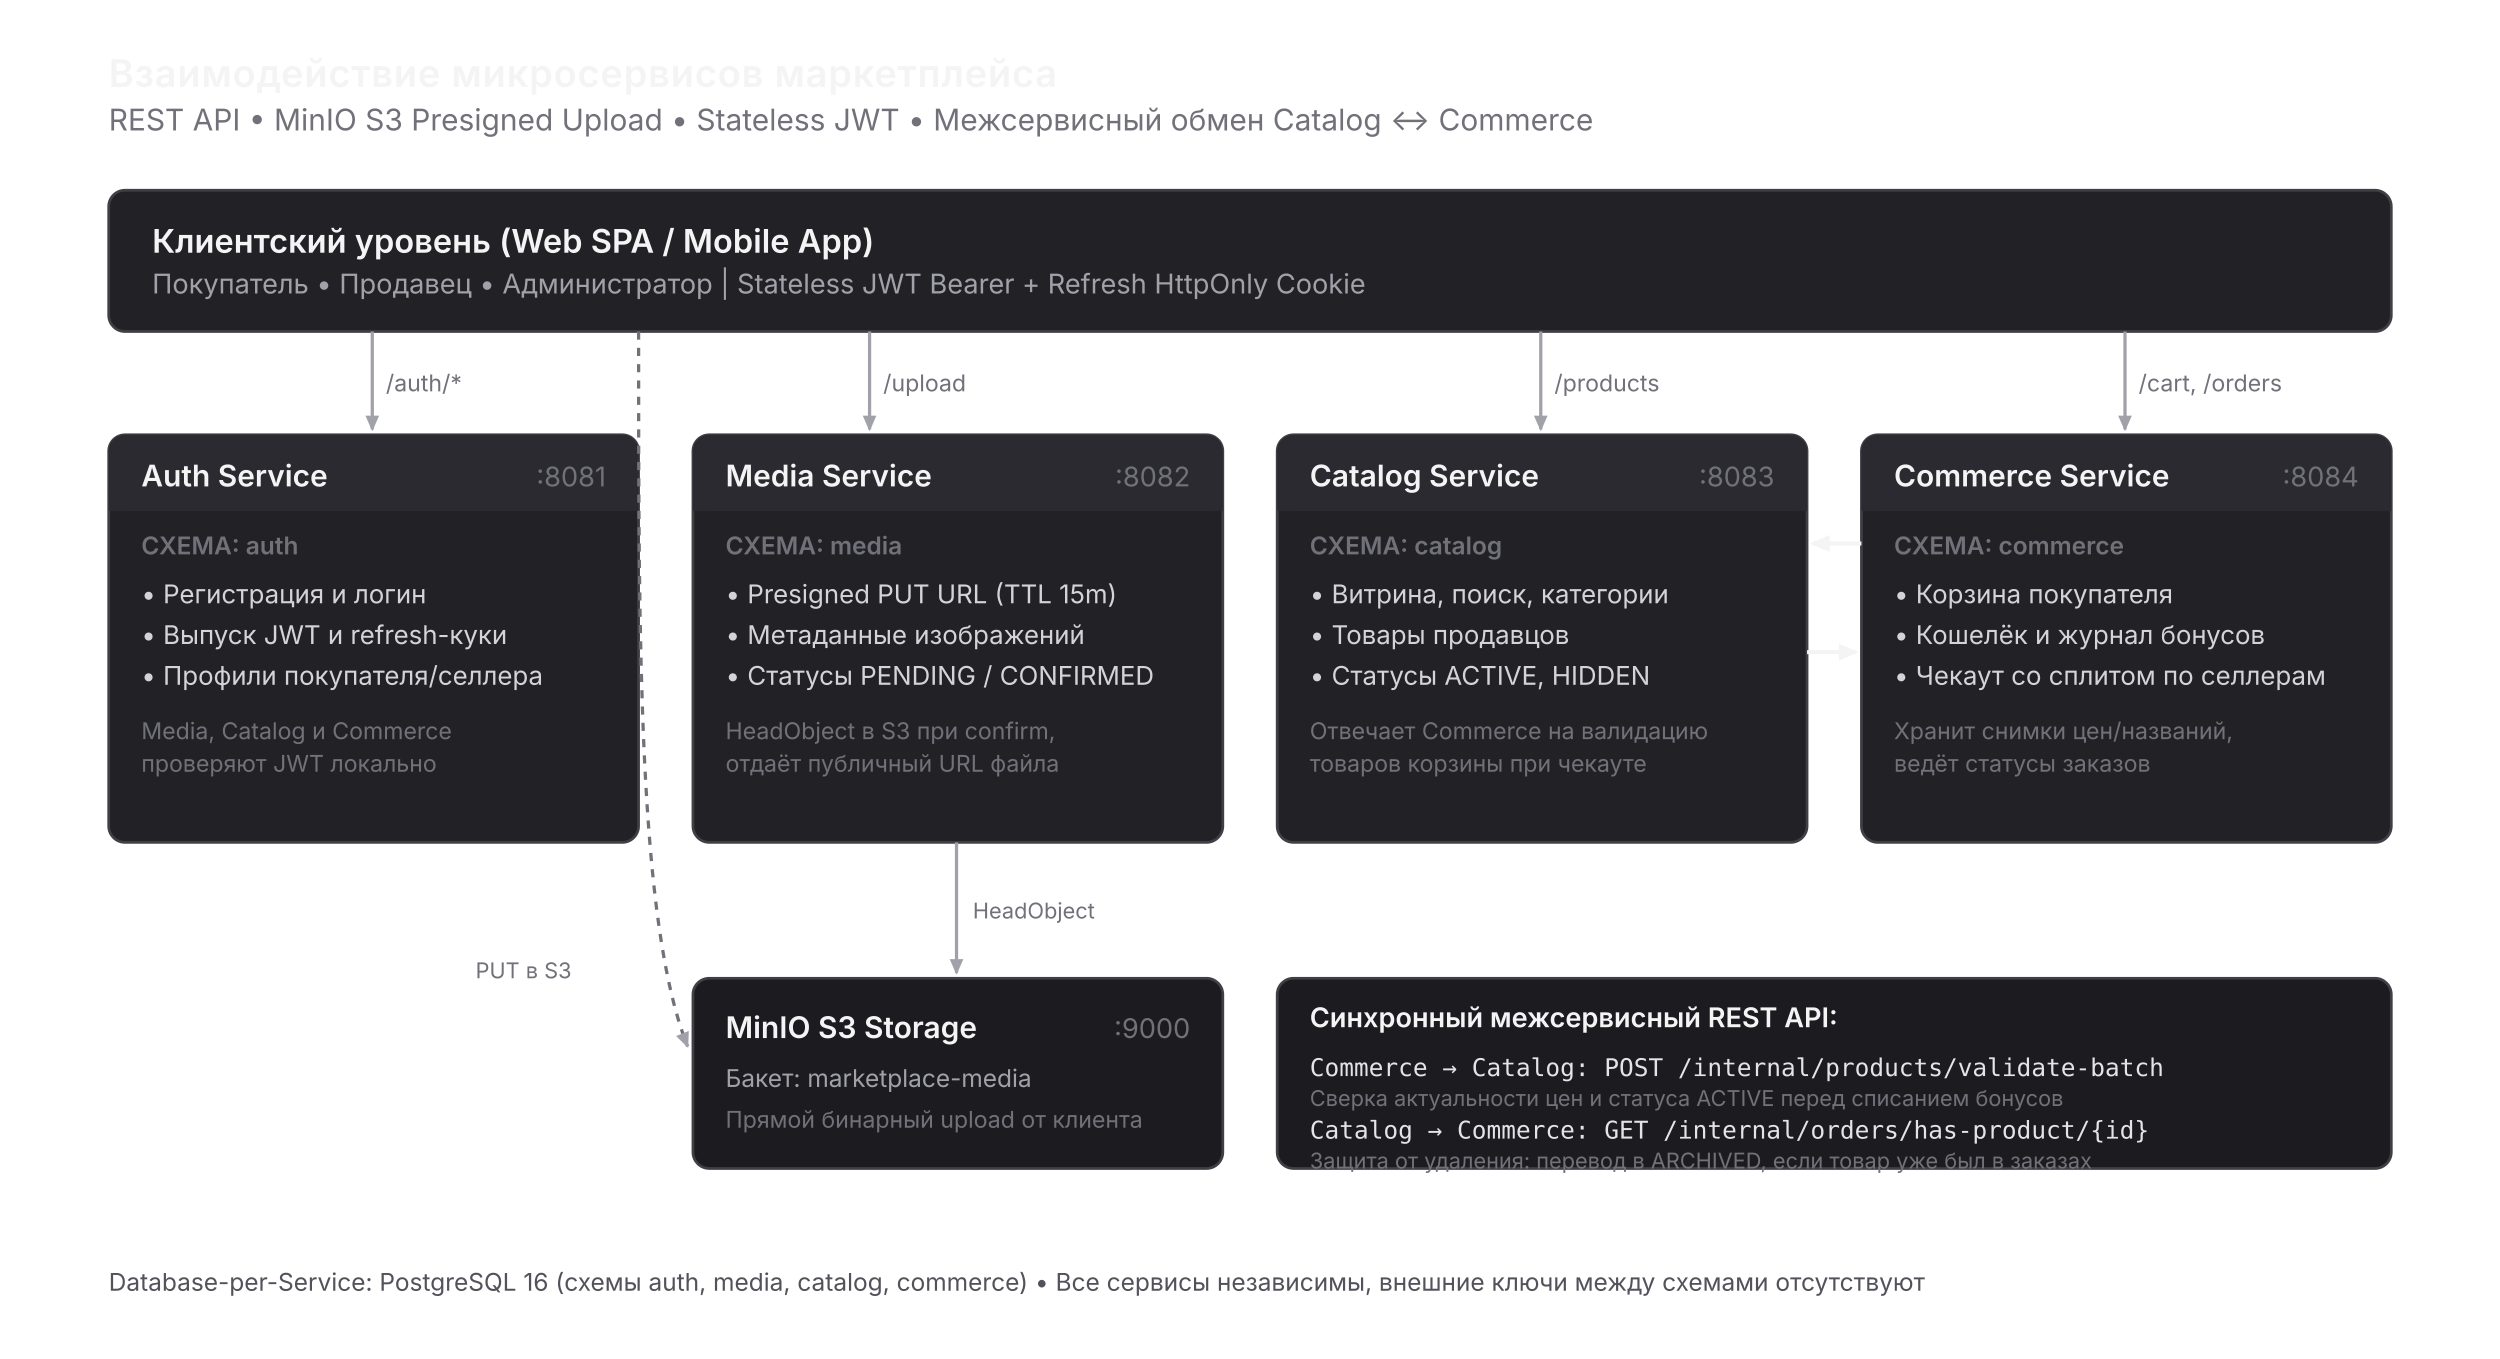
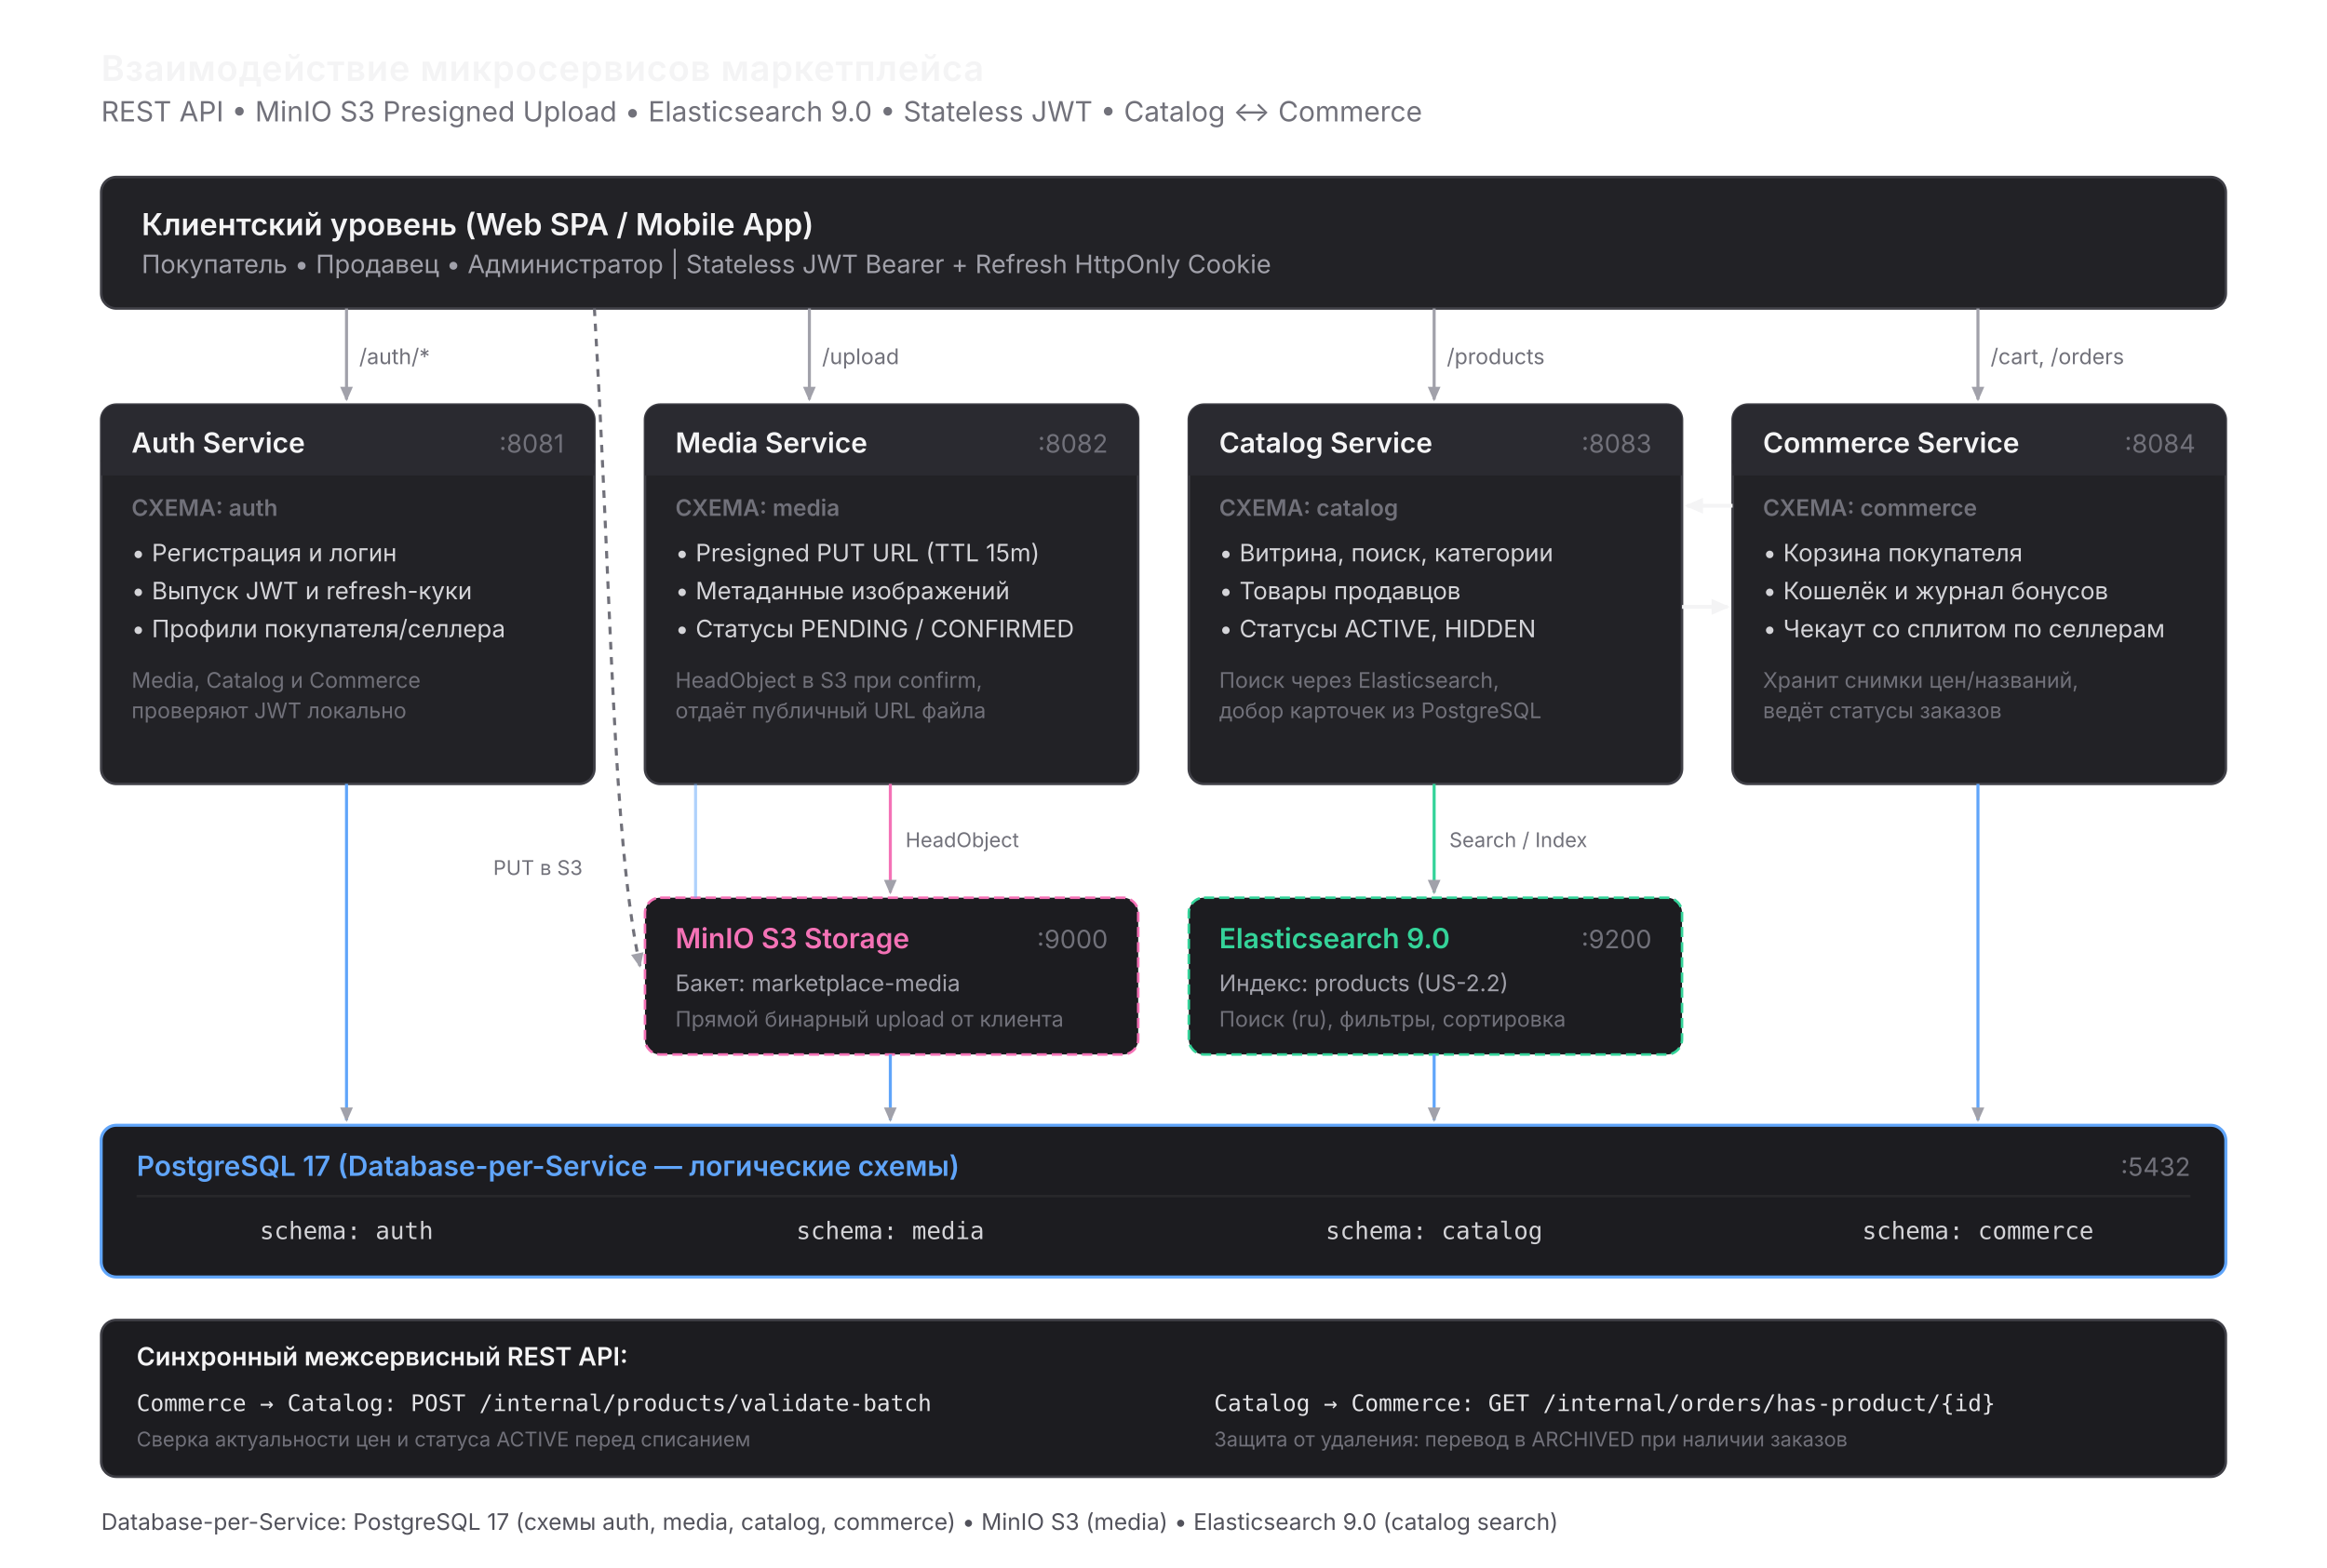
- <svg xmlns="http://www.w3.org/2000/svg" viewBox="0 0 920 500" width="920" height="500" style="background:#18181B; font-family:'Inter',system-ui,-apple-system,sans-serif;">
+ <svg xmlns="http://www.w3.org/2000/svg" viewBox="0 0 920 620" width="920" height="620" style="background:#18181B; font-family:'Inter',system-ui,-apple-system,sans-serif;">
  <defs>
    <marker id="arrow" viewBox="0 0 10 10" refX="7" refY="5" markerWidth="6" markerHeight="6" orient="auto-start-reverse">
      <path d="M 0 1.5 L 8 5 L 0 8.5 z" fill="#A1A1AA" />
    </marker>
    <marker id="arrow-white" viewBox="0 0 10 10" refX="7" refY="5" markerWidth="6" markerHeight="6" orient="auto-start-reverse">
      <path d="M 0 1.5 L 8 5 L 0 8.5 z" fill="#F4F4F5" />
    </marker>
  </defs>
  <text x="40" y="32" font-size="14" font-weight="600" fill="#F4F4F5" letter-spacing="0.02em">Взаимодействие микросервисов маркетплейса</text>
-   <text x="40" y="48" font-size="11" fill="#71717A">REST API • MinIO S3 Presigned Upload • Stateless JWT • Межсервисный обмен Catalog ↔ Commerce</text>
+   <text x="40" y="48" font-size="11" fill="#71717A">REST API • MinIO S3 Presigned Upload • Elasticsearch 9.0 • Stateless JWT • Catalog ↔ Commerce</text>
  <rect x="40" y="70" width="840" height="52" rx="6" fill="#222226" stroke="#3F3F46" stroke-width="1" />
  <text x="56" y="93" font-size="12" font-weight="600" fill="#F4F4F5">Клиентский уровень (Web SPA / Mobile App)</text>
  <text x="56" y="108" font-size="10" fill="#A1A1AA">Покупатель • Продавец • Администратор  |  Stateless JWT Bearer + Refresh HttpOnly Cookie</text>
  <g transform="translate(40, 160)">
    <rect x="0" y="0" width="195" height="150" rx="6" fill="#222226" stroke="#3F3F46" stroke-width="1" />
    <rect x="0" y="0" width="195" height="28" rx="6" fill="#2A2A30" />
    <rect x="0" y="22" width="195" height="6" fill="#2A2A30" />
    <text x="12" y="19" font-size="11" font-weight="600" fill="#F4F4F5">Auth Service</text>
    <text x="183" y="19" font-size="10" fill="#71717A" text-anchor="end">:8081</text>
    <text x="12" y="44" font-size="9" font-weight="600" fill="#71717A">СХЕМА: auth</text>
    <text x="12" y="62" font-size="9.5" fill="#D4D4D8">• Регистрация и логин</text>
    <text x="12" y="77" font-size="9.5" fill="#D4D4D8">• Выпуск JWT и refresh-куки</text>
    <text x="12" y="92" font-size="9.5" fill="#D4D4D8">• Профили покупателя/селлера</text>
    <text x="12" y="112" font-size="8.5" fill="#71717A">Media, Catalog и Commerce</text>
    <text x="12" y="124" font-size="8.5" fill="#71717A">проверяют JWT локально</text>
  </g>
  <g transform="translate(255, 160)">
    <rect x="0" y="0" width="195" height="150" rx="6" fill="#222226" stroke="#3F3F46" stroke-width="1" />
    <rect x="0" y="0" width="195" height="28" rx="6" fill="#2A2A30" />
    <rect x="0" y="22" width="195" height="6" fill="#2A2A30" />
    <text x="12" y="19" font-size="11" font-weight="600" fill="#F4F4F5">Media Service</text>
    <text x="183" y="19" font-size="10" fill="#71717A" text-anchor="end">:8082</text>
    <text x="12" y="44" font-size="9" font-weight="600" fill="#71717A">СХЕМА: media</text>
    <text x="12" y="62" font-size="9.5" fill="#D4D4D8">• Presigned PUT URL (TTL 15m)</text>
    <text x="12" y="77" font-size="9.5" fill="#D4D4D8">• Метаданные изображений</text>
    <text x="12" y="92" font-size="9.5" fill="#D4D4D8">• Статусы PENDING / CONFIRMED</text>
    <text x="12" y="112" font-size="8.5" fill="#71717A">HeadObject в S3 при confirm,</text>
    <text x="12" y="124" font-size="8.5" fill="#71717A">отдаёт публичный URL файла</text>
  </g>
  <g transform="translate(470, 160)">
    <rect x="0" y="0" width="195" height="150" rx="6" fill="#222226" stroke="#3F3F46" stroke-width="1" />
    <rect x="0" y="0" width="195" height="28" rx="6" fill="#2A2A30" />
    <rect x="0" y="22" width="195" height="6" fill="#2A2A30" />
    <text x="12" y="19" font-size="11" font-weight="600" fill="#F4F4F5">Catalog Service</text>
    <text x="183" y="19" font-size="10" fill="#71717A" text-anchor="end">:8083</text>
    <text x="12" y="44" font-size="9" font-weight="600" fill="#71717A">СХЕМА: catalog</text>
    <text x="12" y="62" font-size="9.5" fill="#D4D4D8">• Витрина, поиск, категории</text>
    <text x="12" y="77" font-size="9.5" fill="#D4D4D8">• Товары продавцов</text>
    <text x="12" y="92" font-size="9.5" fill="#D4D4D8">• Статусы ACTIVE, HIDDEN</text>
-     <text x="12" y="112" font-size="8.5" fill="#71717A">Отвечает Commerce на валидацию</text>
-     <text x="12" y="124" font-size="8.5" fill="#71717A">товаров корзины при чекауте</text>
+     <text x="12" y="112" font-size="8.5" fill="#71717A">Поиск через Elasticsearch,</text>
+     <text x="12" y="124" font-size="8.5" fill="#71717A">добор карточек из PostgreSQL</text>
  </g>
  <g transform="translate(685, 160)">
    <rect x="0" y="0" width="195" height="150" rx="6" fill="#222226" stroke="#3F3F46" stroke-width="1" />
    <rect x="0" y="0" width="195" height="28" rx="6" fill="#2A2A30" />
    <rect x="0" y="22" width="195" height="6" fill="#2A2A30" />
    <text x="12" y="19" font-size="11" font-weight="600" fill="#F4F4F5">Commerce Service</text>
    <text x="183" y="19" font-size="10" fill="#71717A" text-anchor="end">:8084</text>
    <text x="12" y="44" font-size="9" font-weight="600" fill="#71717A">СХЕМА: commerce</text>
    <text x="12" y="62" font-size="9.5" fill="#D4D4D8">• Корзина покупателя</text>
    <text x="12" y="77" font-size="9.5" fill="#D4D4D8">• Кошелёк и журнал бонусов</text>
    <text x="12" y="92" font-size="9.5" fill="#D4D4D8">• Чекаут со сплитом по селлерам</text>
    <text x="12" y="112" font-size="8.5" fill="#71717A">Хранит снимки цен/названий,</text>
    <text x="12" y="124" font-size="8.5" fill="#71717A">ведёт статусы заказов</text>
  </g>
-   <g transform="translate(255, 360)">
-     <rect x="0" y="0" width="195" height="70" rx="6" fill="#1C1C20" stroke="#3F3F46" stroke-width="1" />
-     <text x="12" y="22" font-size="11" font-weight="600" fill="#F4F4F5">MinIO S3 Storage</text>
-     <text x="183" y="22" font-size="10" fill="#71717A" text-anchor="end">:9000</text>
-     <text x="12" y="40" font-size="9" fill="#A1A1AA">Бакет: marketplace-media</text>
-     <text x="12" y="55" font-size="8.5" fill="#71717A">Прямой бинарный upload от клиента</text>
+   <g transform="translate(255, 355)">
+     <rect x="0" y="0" width="195" height="62" rx="6" fill="#1C1C20" stroke="#F472B6" stroke-width="1" stroke-dasharray="4 2" />
+     <text x="12" y="20" font-size="11" font-weight="600" fill="#F472B6">MinIO S3 Storage</text>
+     <text x="183" y="20" font-size="10" fill="#71717A" text-anchor="end">:9000</text>
+     <text x="12" y="37" font-size="9" fill="#A1A1AA">Бакет: marketplace-media</text>
+     <text x="12" y="51" font-size="8.5" fill="#71717A">Прямой бинарный upload от клиента</text>
+   </g>
+   <g transform="translate(470, 355)">
+     <rect x="0" y="0" width="195" height="62" rx="6" fill="#1C1C20" stroke="#34D399" stroke-width="1" stroke-dasharray="4 2" />
+     <text x="12" y="20" font-size="11" font-weight="600" fill="#34D399">Elasticsearch 9.0</text>
+     <text x="183" y="20" font-size="10" fill="#71717A" text-anchor="end">:9200</text>
+     <text x="12" y="37" font-size="9" fill="#A1A1AA">Индекс: products (US-2.2)</text>
+     <text x="12" y="51" font-size="8.5" fill="#71717A">Поиск (ru), фильтры, сортировка</text>
+   </g>
+   <g transform="translate(40, 445)">
+     <rect x="0" y="0" width="840" height="60" rx="6" fill="#1C1C20" stroke="#60A5FA" stroke-width="1.2" />
+     <text x="14" y="20" font-size="11" font-weight="600" fill="#60A5FA">PostgreSQL 17 (Database-per-Service — логические схемы)</text>
+     <text x="826" y="20" font-size="10" fill="#71717A" text-anchor="end">:5432</text>
+     <line x1="14" y1="28" x2="826" y2="28" stroke="#27272A" stroke-width="1" />
+     <text x="97" y="45" font-size="9.5" font-family="'JetBrains Mono',monospace" fill="#D4D4D8" text-anchor="middle">schema: auth</text>
+     <text x="312" y="45" font-size="9.5" font-family="'JetBrains Mono',monospace" fill="#D4D4D8" text-anchor="middle">schema: media</text>
+     <text x="527" y="45" font-size="9.5" font-family="'JetBrains Mono',monospace" fill="#D4D4D8" text-anchor="middle">schema: catalog</text>
+     <text x="742" y="45" font-size="9.5" font-family="'JetBrains Mono',monospace" fill="#D4D4D8" text-anchor="middle">schema: commerce</text>
  </g>
  <line x1="137" y1="122" x2="137" y2="158" stroke="#A1A1AA" stroke-width="1.2" marker-end="url(#arrow)" />
  <text x="142" y="144" font-size="8.5" fill="#71717A">/auth/*</text>
  <line x1="320" y1="122" x2="320" y2="158" stroke="#A1A1AA" stroke-width="1.2" marker-end="url(#arrow)" />
  <text x="325" y="144" font-size="8.5" fill="#71717A">/upload</text>
  <line x1="567" y1="122" x2="567" y2="158" stroke="#A1A1AA" stroke-width="1.2" marker-end="url(#arrow)" />
  <text x="572" y="144" font-size="8.5" fill="#71717A">/products</text>
  <line x1="782" y1="122" x2="782" y2="158" stroke="#A1A1AA" stroke-width="1.2" marker-end="url(#arrow)" />
  <text x="787" y="144" font-size="8.5" fill="#71717A">/cart, /orders</text>
-   <path d="M 235 122 C 235 240, 235 340, 253 385" fill="none" stroke="#71717A" stroke-width="1.2" stroke-dasharray="3 3" marker-end="url(#arrow)" />
-   <text x="175" y="360" font-size="8" fill="#71717A">PUT в S3</text>
-   <line x1="352" y1="310" x2="352" y2="358" stroke="#A1A1AA" stroke-width="1.2" marker-end="url(#arrow)" />
-   <text x="358" y="338" font-size="8" fill="#71717A">HeadObject</text>
+   <path d="M 235 122 C 242 240, 242 330, 253 382" fill="none" stroke="#71717A" stroke-width="1.2" stroke-dasharray="3 3" marker-end="url(#arrow)" />
+   <text x="195" y="346" font-size="8" fill="#71717A">PUT в S3</text>
+   <line x1="137" y1="310" x2="137" y2="443" stroke="#60A5FA" stroke-width="1.2" marker-end="url(#arrow)" />
+   <line x1="352" y1="310" x2="352" y2="353" stroke="#F472B6" stroke-width="1.2" marker-end="url(#arrow)" />
+   <text x="358" y="335" font-size="8" fill="#71717A">HeadObject</text>
+   <line x1="275" y1="310" x2="275" y2="355" stroke="#60A5FA" stroke-width="1.2" opacity="0.5" />
+   <line x1="352" y1="417" x2="352" y2="443" stroke="#60A5FA" stroke-width="1.2" marker-end="url(#arrow)" />
+   <line x1="567" y1="310" x2="567" y2="353" stroke="#34D399" stroke-width="1.2" marker-end="url(#arrow)" />
+   <text x="573" y="335" font-size="8" fill="#71717A">Search / Index</text>
+   <line x1="567" y1="417" x2="567" y2="443" stroke="#60A5FA" stroke-width="1.2" marker-end="url(#arrow)" />
+   <line x1="782" y1="310" x2="782" y2="443" stroke="#60A5FA" stroke-width="1.2" marker-end="url(#arrow)" />
  <path d="M 685 200 L 667 200" fill="none" stroke="#F4F4F5" stroke-width="1.5" marker-end="url(#arrow-white)" />
  <path d="M 665 240 L 683 240" fill="none" stroke="#F4F4F5" stroke-width="1.5" marker-end="url(#arrow-white)" />
-   <g transform="translate(470, 360)">
-     <rect x="0" y="0" width="410" height="70" rx="6" fill="#1C1C20" stroke="#3F3F46" stroke-width="1" />
-     <text x="12" y="18" font-size="10" font-weight="600" fill="#F4F4F5">Синхронный межсервисный REST API:</text>
-     <text x="12" y="36" font-size="9" font-family="'JetBrains Mono',monospace" fill="#E4E4E7">Commerce → Catalog: POST /internal/products/validate-batch</text>
-     <text x="12" y="47" font-size="8" fill="#71717A">Сверка актуальности цен и статуса ACTIVE перед списанием бонусов</text>
-     <text x="12" y="59" font-size="9" font-family="'JetBrains Mono',monospace" fill="#E4E4E7">Catalog → Commerce: GET /internal/orders/has-product/{id}</text>
-     <text x="12" y="70" font-size="8" fill="#71717A">Защита от удаления: перевод в ARCHIVED, если товар уже был в заказах</text>
+   <g transform="translate(40, 522)">
+     <rect x="0" y="0" width="840" height="62" rx="6" fill="#1C1C20" stroke="#3F3F46" stroke-width="1" />
+     <text x="14" y="18" font-size="10" font-weight="600" fill="#F4F4F5">Синхронный межсервисный REST API:</text>
+     <text x="14" y="36" font-size="9" font-family="'JetBrains Mono',monospace" fill="#E4E4E7">Commerce → Catalog: POST /internal/products/validate-batch</text>
+     <text x="14" y="50" font-size="8" fill="#71717A">Сверка актуальности цен и статуса ACTIVE перед списанием</text>
+     <text x="440" y="36" font-size="9" font-family="'JetBrains Mono',monospace" fill="#E4E4E7">Catalog → Commerce: GET /internal/orders/has-product/{id}</text>
+     <text x="440" y="50" font-size="8" fill="#71717A">Защита от удаления: перевод в ARCHIVED при наличии заказов</text>
  </g>
-   <text x="40" y="475" font-size="9" fill="#52525B">Database-per-Service: PostgreSQL 16 (схемы auth, media, catalog, commerce) • Все сервисы независимы, внешние ключи между схемами отсутствуют</text>
+   <text x="40" y="605" font-size="9" fill="#52525B">Database-per-Service: PostgreSQL 17 (схемы auth, media, catalog, commerce) • MinIO S3 (media) • Elasticsearch 9.0 (catalog search)</text>
</svg>
